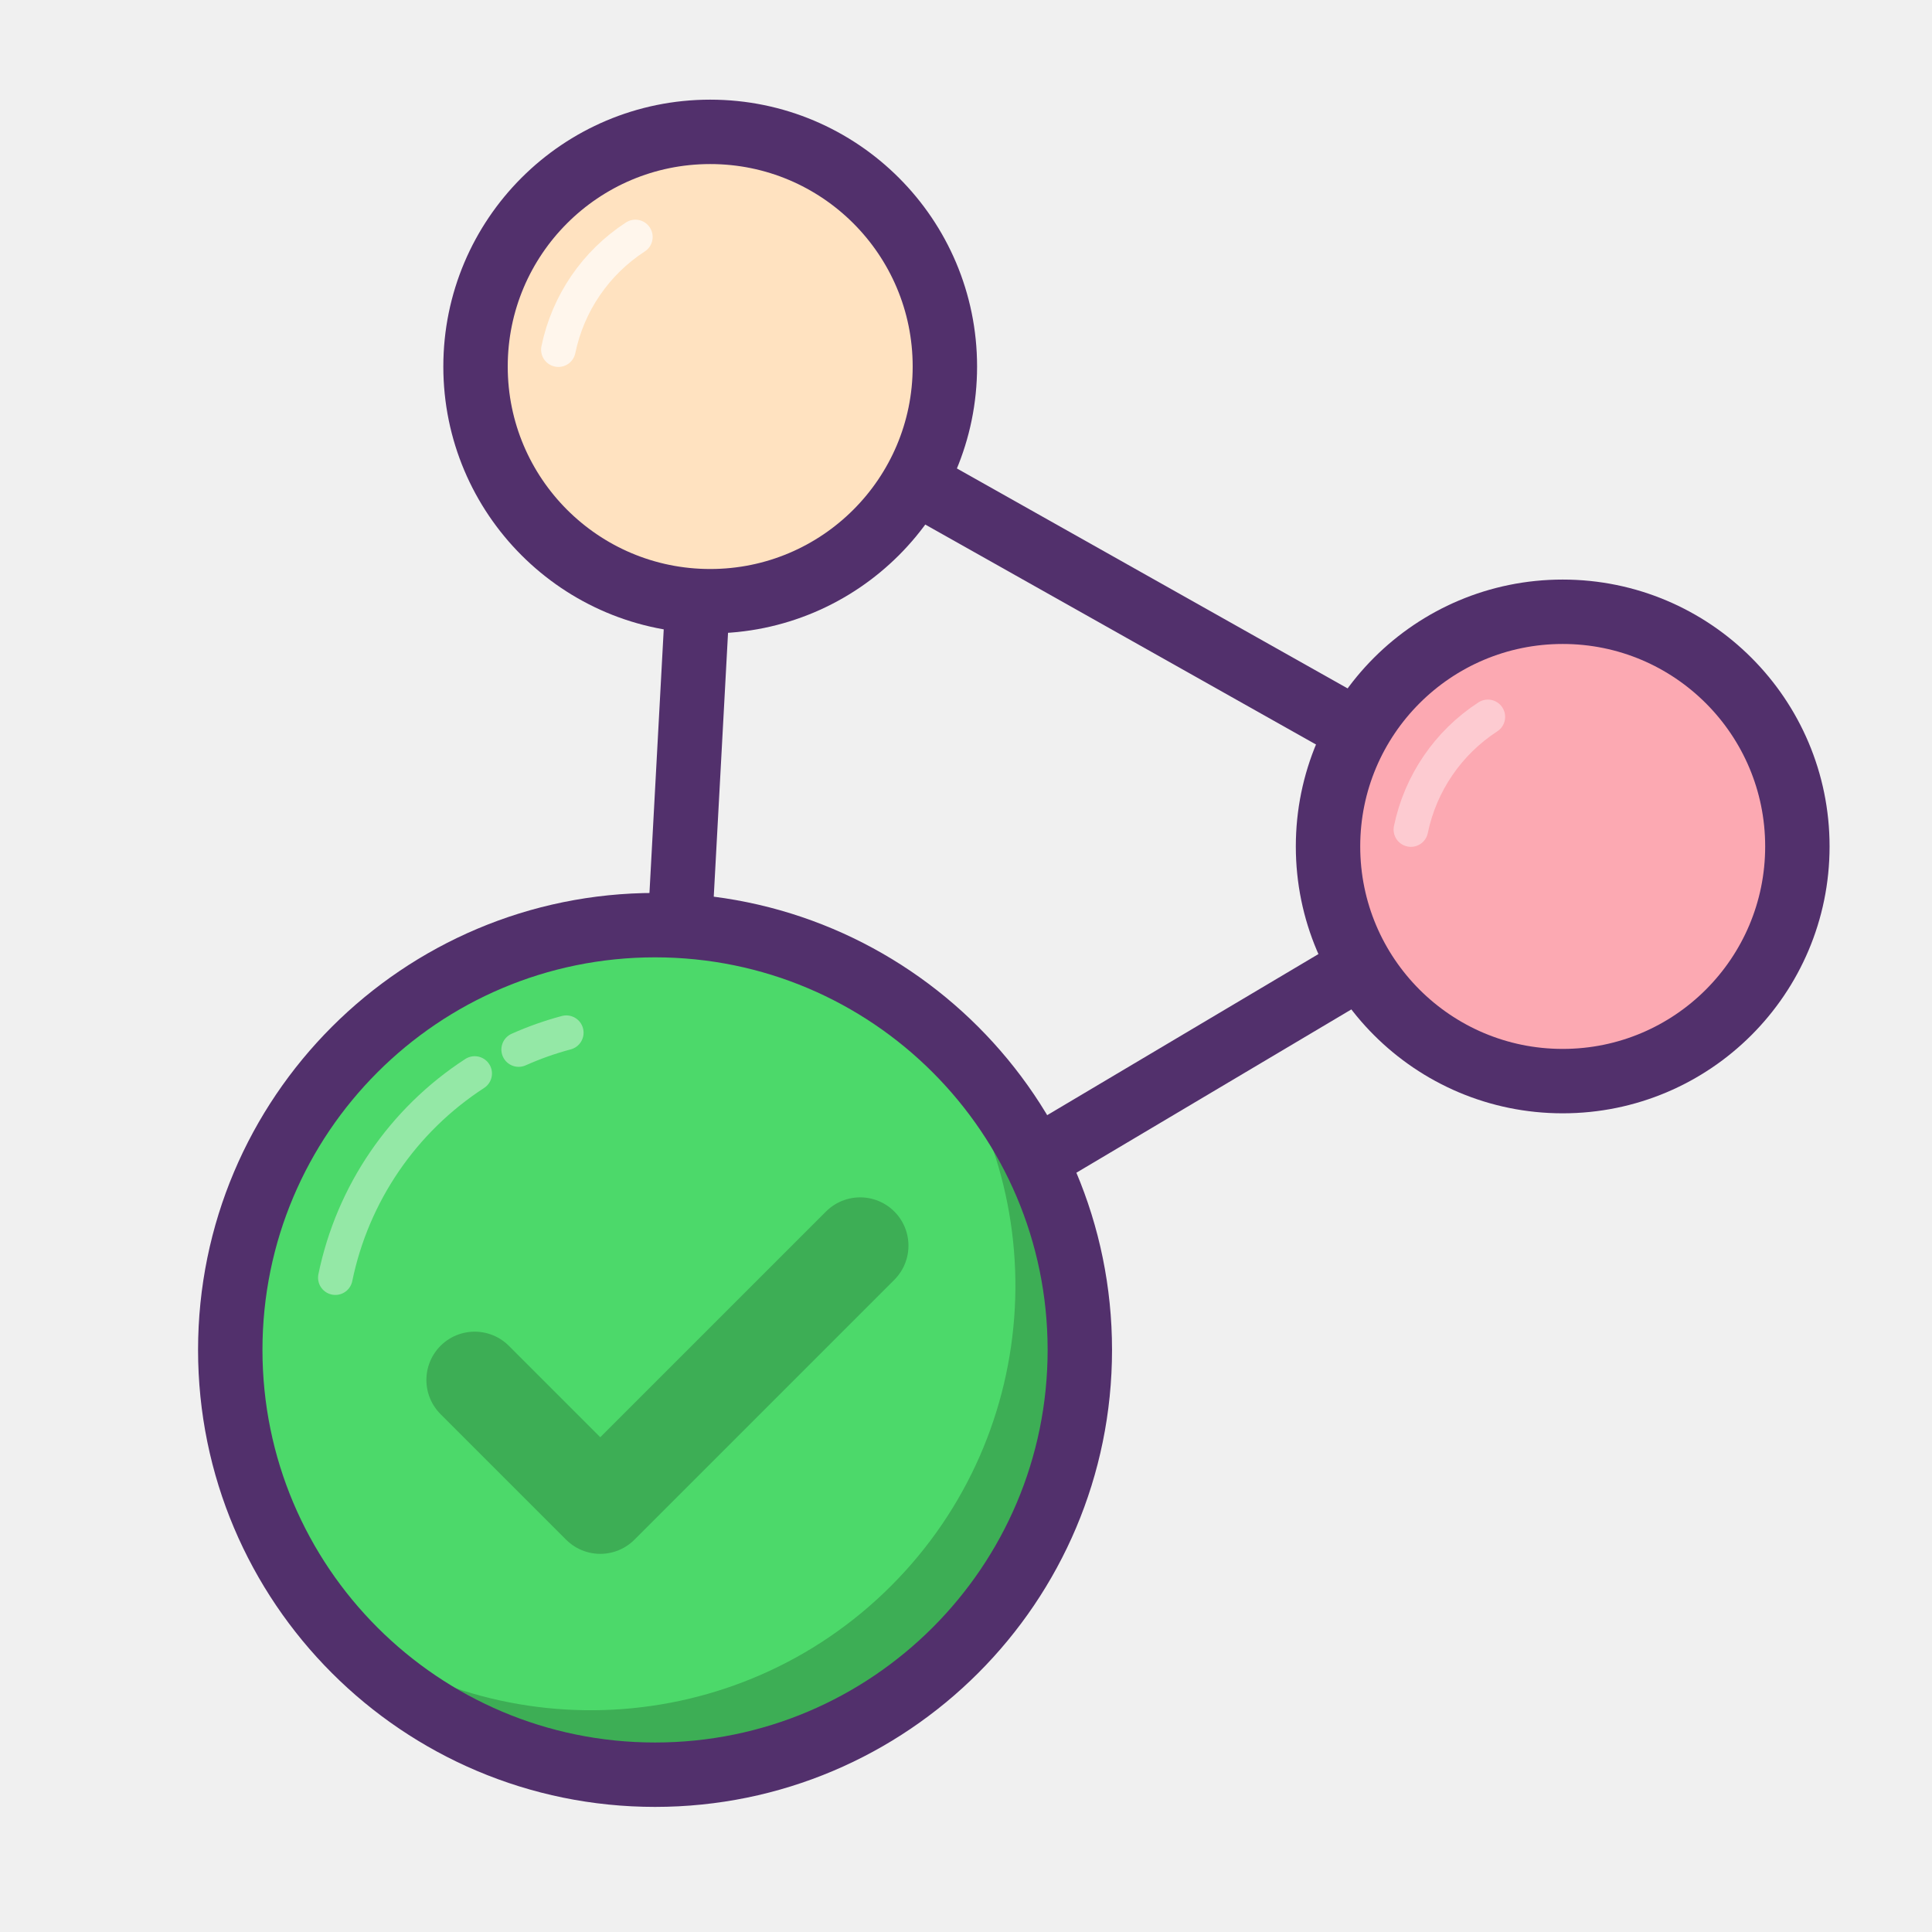
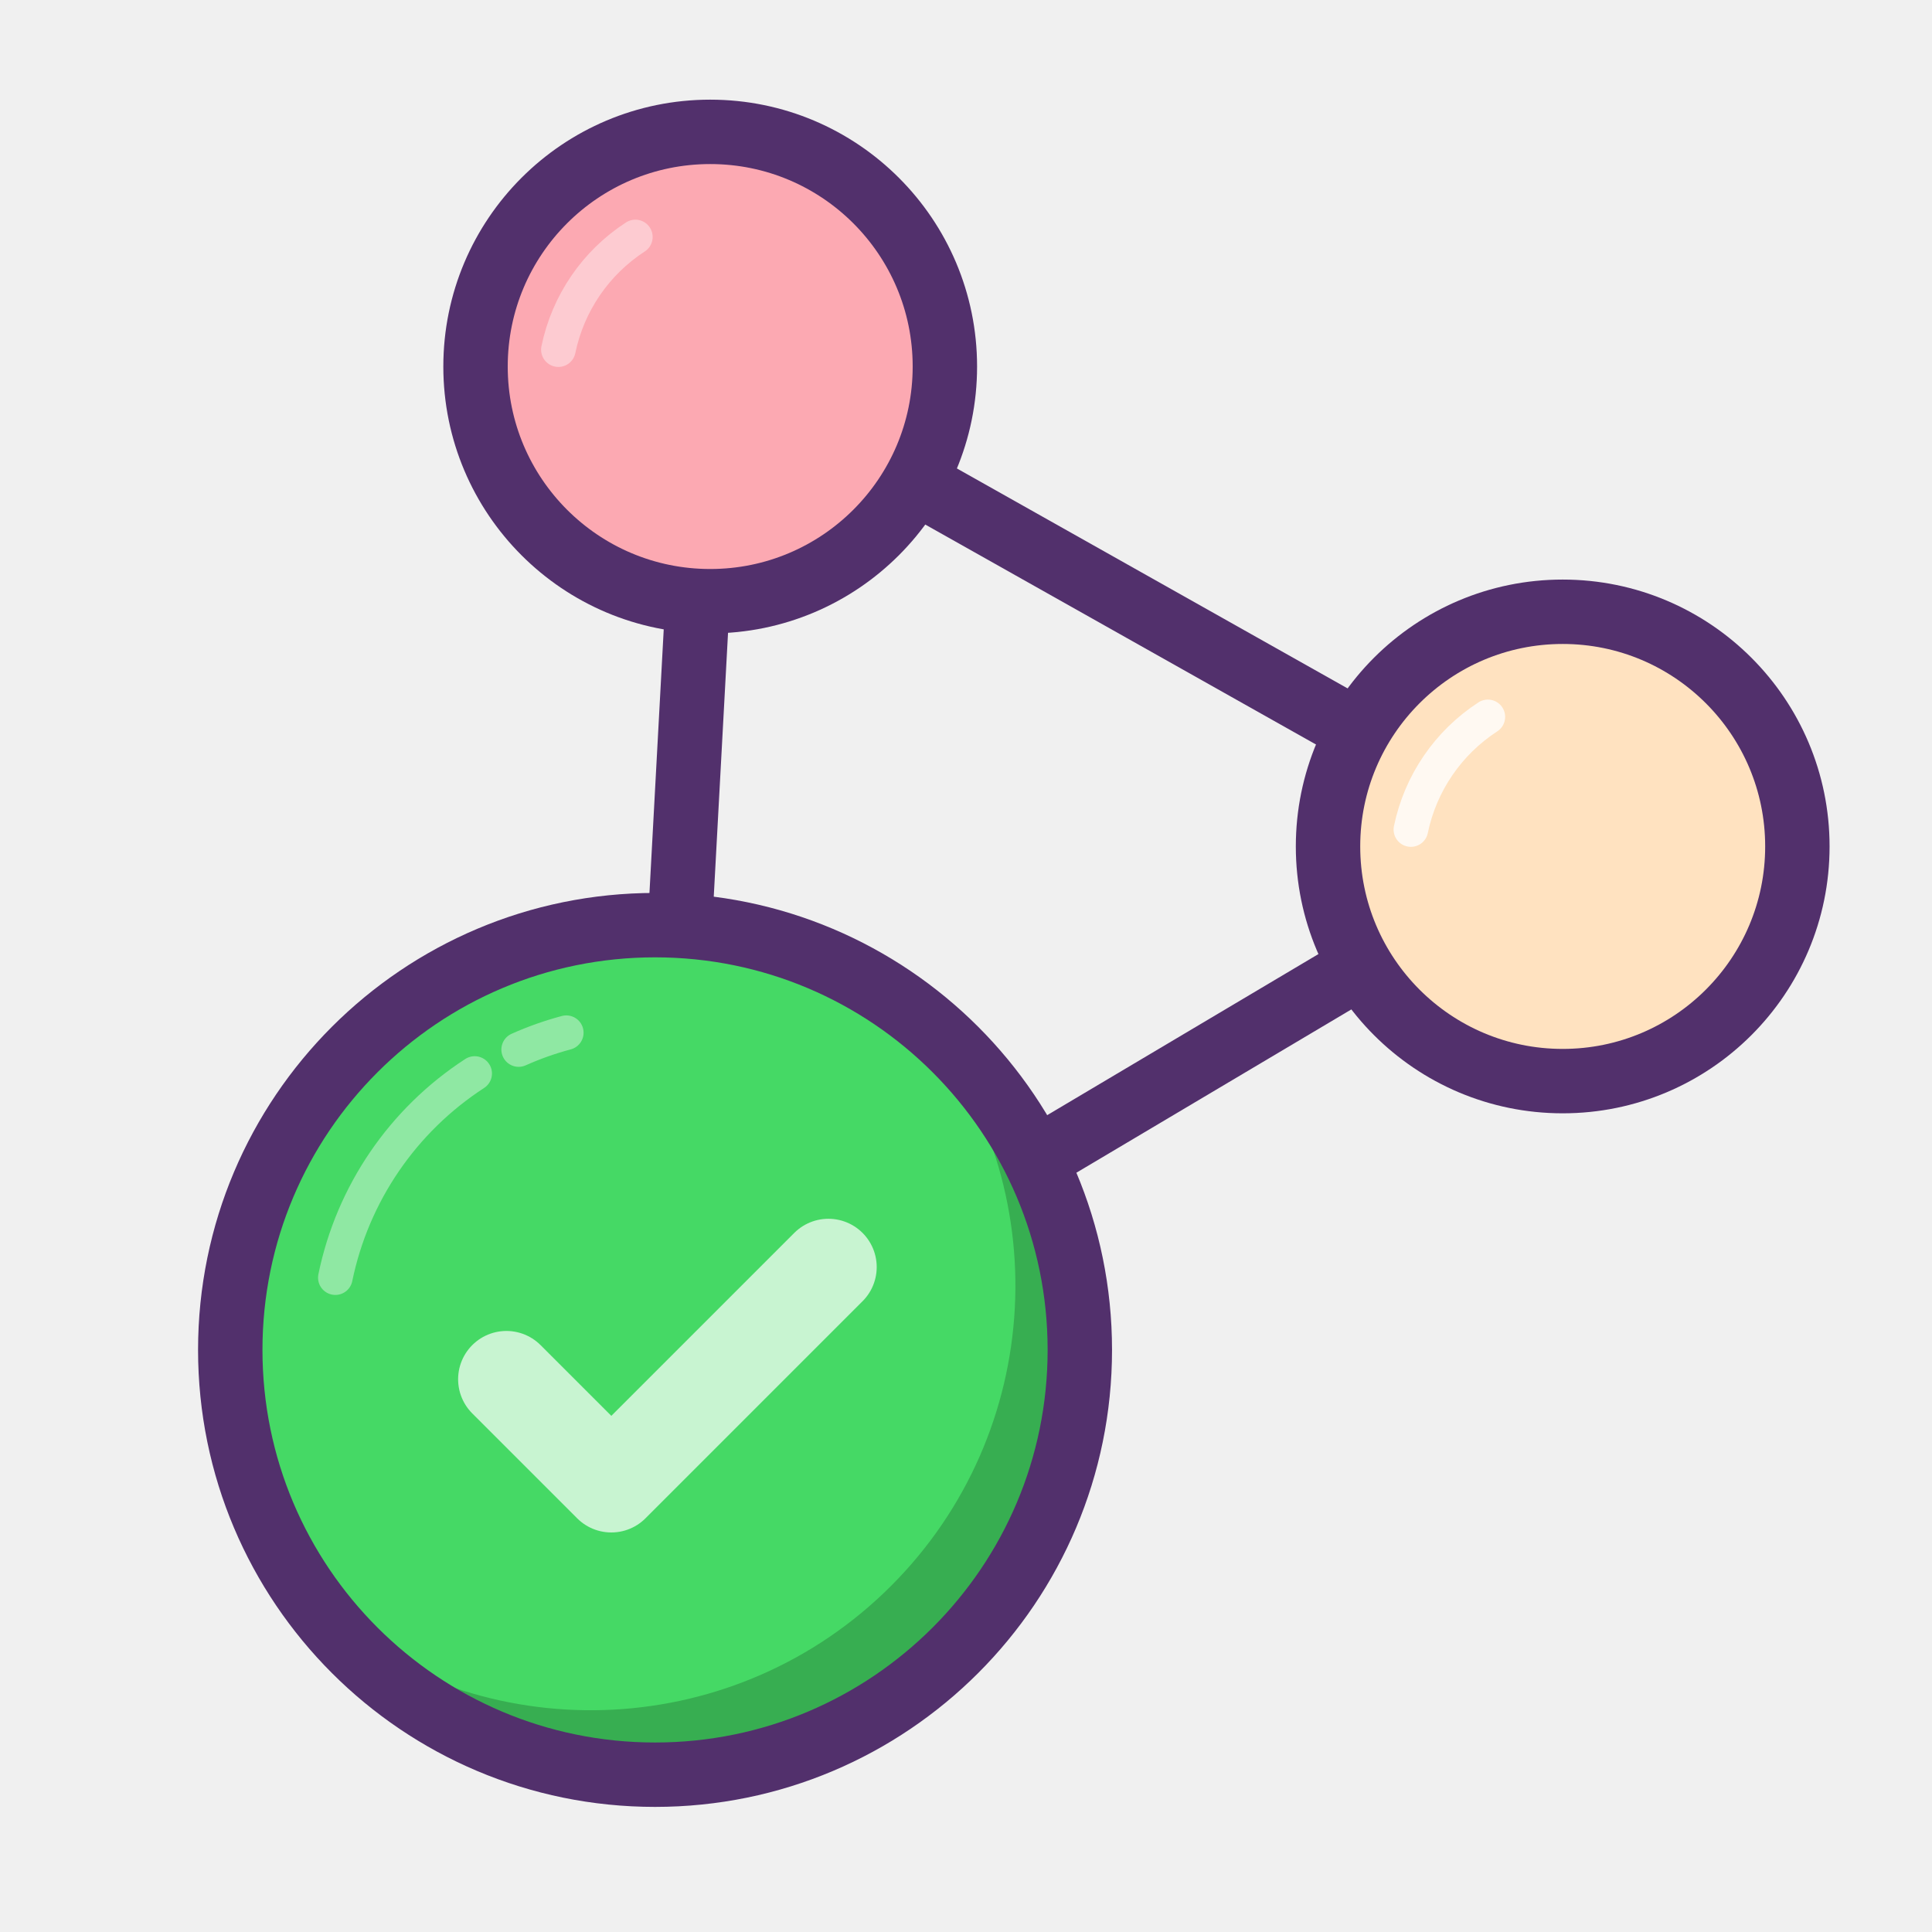
- <svg xmlns="http://www.w3.org/2000/svg" viewBox="0 0 60 60">
-   <polygon points="22.056 11.383 20.343 43.028 48.531 26.287 22.056 11.383" style="fill:none;stroke:#52306c;stroke-linecap:round;stroke-linejoin:round;stroke-width:2px" />
-   <circle cx="20.343" cy="41.923" r="13.192" style="fill:#4cd96a" />
-   <g style="opacity:0.2">
-     <path d="M28.614,31.653a13.185,13.185,0,0,1-18.54,18.54A13.187,13.187,0,1,0,28.614,31.653Z" />
+ <svg xmlns="http://www.w3.org/2000/svg" id="Layer_1" data-name="Layer 1" viewBox="0 0 60 60">
+   <polygon points="22.056 11.383 20.343 43.028 48.531 26.287 22.056 11.383" fill="none" stroke="#52306c" stroke-linecap="round" stroke-linejoin="round" stroke-width="2" />
+   <circle cx="20.343" cy="41.923" r="13.192" fill="#45d965" />
+   <g opacity="0.2">
+     <path d="M172.614,408.653a13.185,13.185,0,0,1-18.54,18.54A13.187,13.187,0,1,0,172.614,408.653Z" transform="translate(-144 -377)" />
  </g>
-   <path d="M14.742,33.338a9.951,9.951,0,0,0-4.328,6.341" style="fill:none;stroke:#fff;stroke-linecap:round;stroke-linejoin:round;stroke-width:1.073px;opacity:0.4;isolation:isolate" />
-   <path d="M17.587,32.071a9.868,9.868,0,0,0-1.48.524" style="fill:none;stroke:#fff;stroke-linecap:round;stroke-linejoin:round;stroke-width:1.073px;opacity:0.4;isolation:isolate" />
-   <circle cx="22.056" cy="11.383" r="7.288" style="fill:#ffe2c0;stroke:#52306c;stroke-linecap:round;stroke-linejoin:round;stroke-width:2px" />
-   <path d="M19.732,7.359a5.5,5.5,0,0,0-2.391,3.5" style="fill:none;stroke:#fff;stroke-linecap:round;stroke-linejoin:round;stroke-width:1.073px;opacity:0.7;isolation:isolate" />
-   <circle cx="48.531" cy="26.287" r="7.288" style="fill:#fca9b2;stroke:#52306c;stroke-linecap:round;stroke-linejoin:round;stroke-width:2px" />
-   <path d="M46.207,22.263a5.5,5.5,0,0,0-2.391,3.5" style="fill:none;stroke:#fff;stroke-linecap:round;stroke-linejoin:round;stroke-width:1.073px;opacity:0.4;isolation:isolate" />
-   <polyline points="14.742 42.856 18.642 46.756 26.713 38.685" style="fill:none;stroke:#000;stroke-linecap:round;stroke-linejoin:round;stroke-width:3px;opacity:0.2;isolation:isolate" />
-   <rect width="60" height="60" style="fill:none" />
-   <circle cx="20.343" cy="41.923" r="13.192" style="fill:none;stroke:#52306c;stroke-linecap:round;stroke-linejoin:round;stroke-width:2px" />
+   <path d="M158.742,410.338a9.951,9.951,0,0,0-4.328,6.341" transform="translate(-144 -377)" fill="none" stroke="#fff" stroke-linecap="round" stroke-linejoin="round" stroke-width="1.073" opacity="0.4" />
+   <path d="M161.587,409.071a9.868,9.868,0,0,0-1.48.524" transform="translate(-144 -377)" fill="none" stroke="#fff" stroke-linecap="round" stroke-linejoin="round" stroke-width="1.073" opacity="0.4" />
+   <circle cx="22.056" cy="11.383" r="7.288" fill="#fca9b2" stroke="#52306c" stroke-linecap="round" stroke-linejoin="round" stroke-width="2" />
+   <path d="M163.732,384.359a5.5,5.5,0,0,0-2.391,3.5" transform="translate(-144 -377)" fill="none" stroke="#fff" stroke-linecap="round" stroke-linejoin="round" stroke-width="1.073" opacity="0.4" />
+   <circle cx="48.531" cy="26.287" r="7.288" fill="#ffe2c0" stroke="#52306c" stroke-linecap="round" stroke-linejoin="round" stroke-width="2" />
+   <path d="M190.207,399.263a5.5,5.5,0,0,0-2.391,3.5" transform="translate(-144 -377)" fill="none" stroke="#fff" stroke-linecap="round" stroke-linejoin="round" stroke-width="1.073" opacity="0.8" />
+   <polyline points="15.727 42.834 18.985 46.092 25.727 39.35" fill="none" stroke="#fff" stroke-linecap="round" stroke-linejoin="round" stroke-width="3" opacity="0.7" />
+   <rect width="60" height="60" fill="none" />
+   <circle cx="20.343" cy="41.923" r="13.192" fill="none" stroke="#52306c" stroke-linecap="round" stroke-linejoin="round" stroke-width="2" />
</svg>
